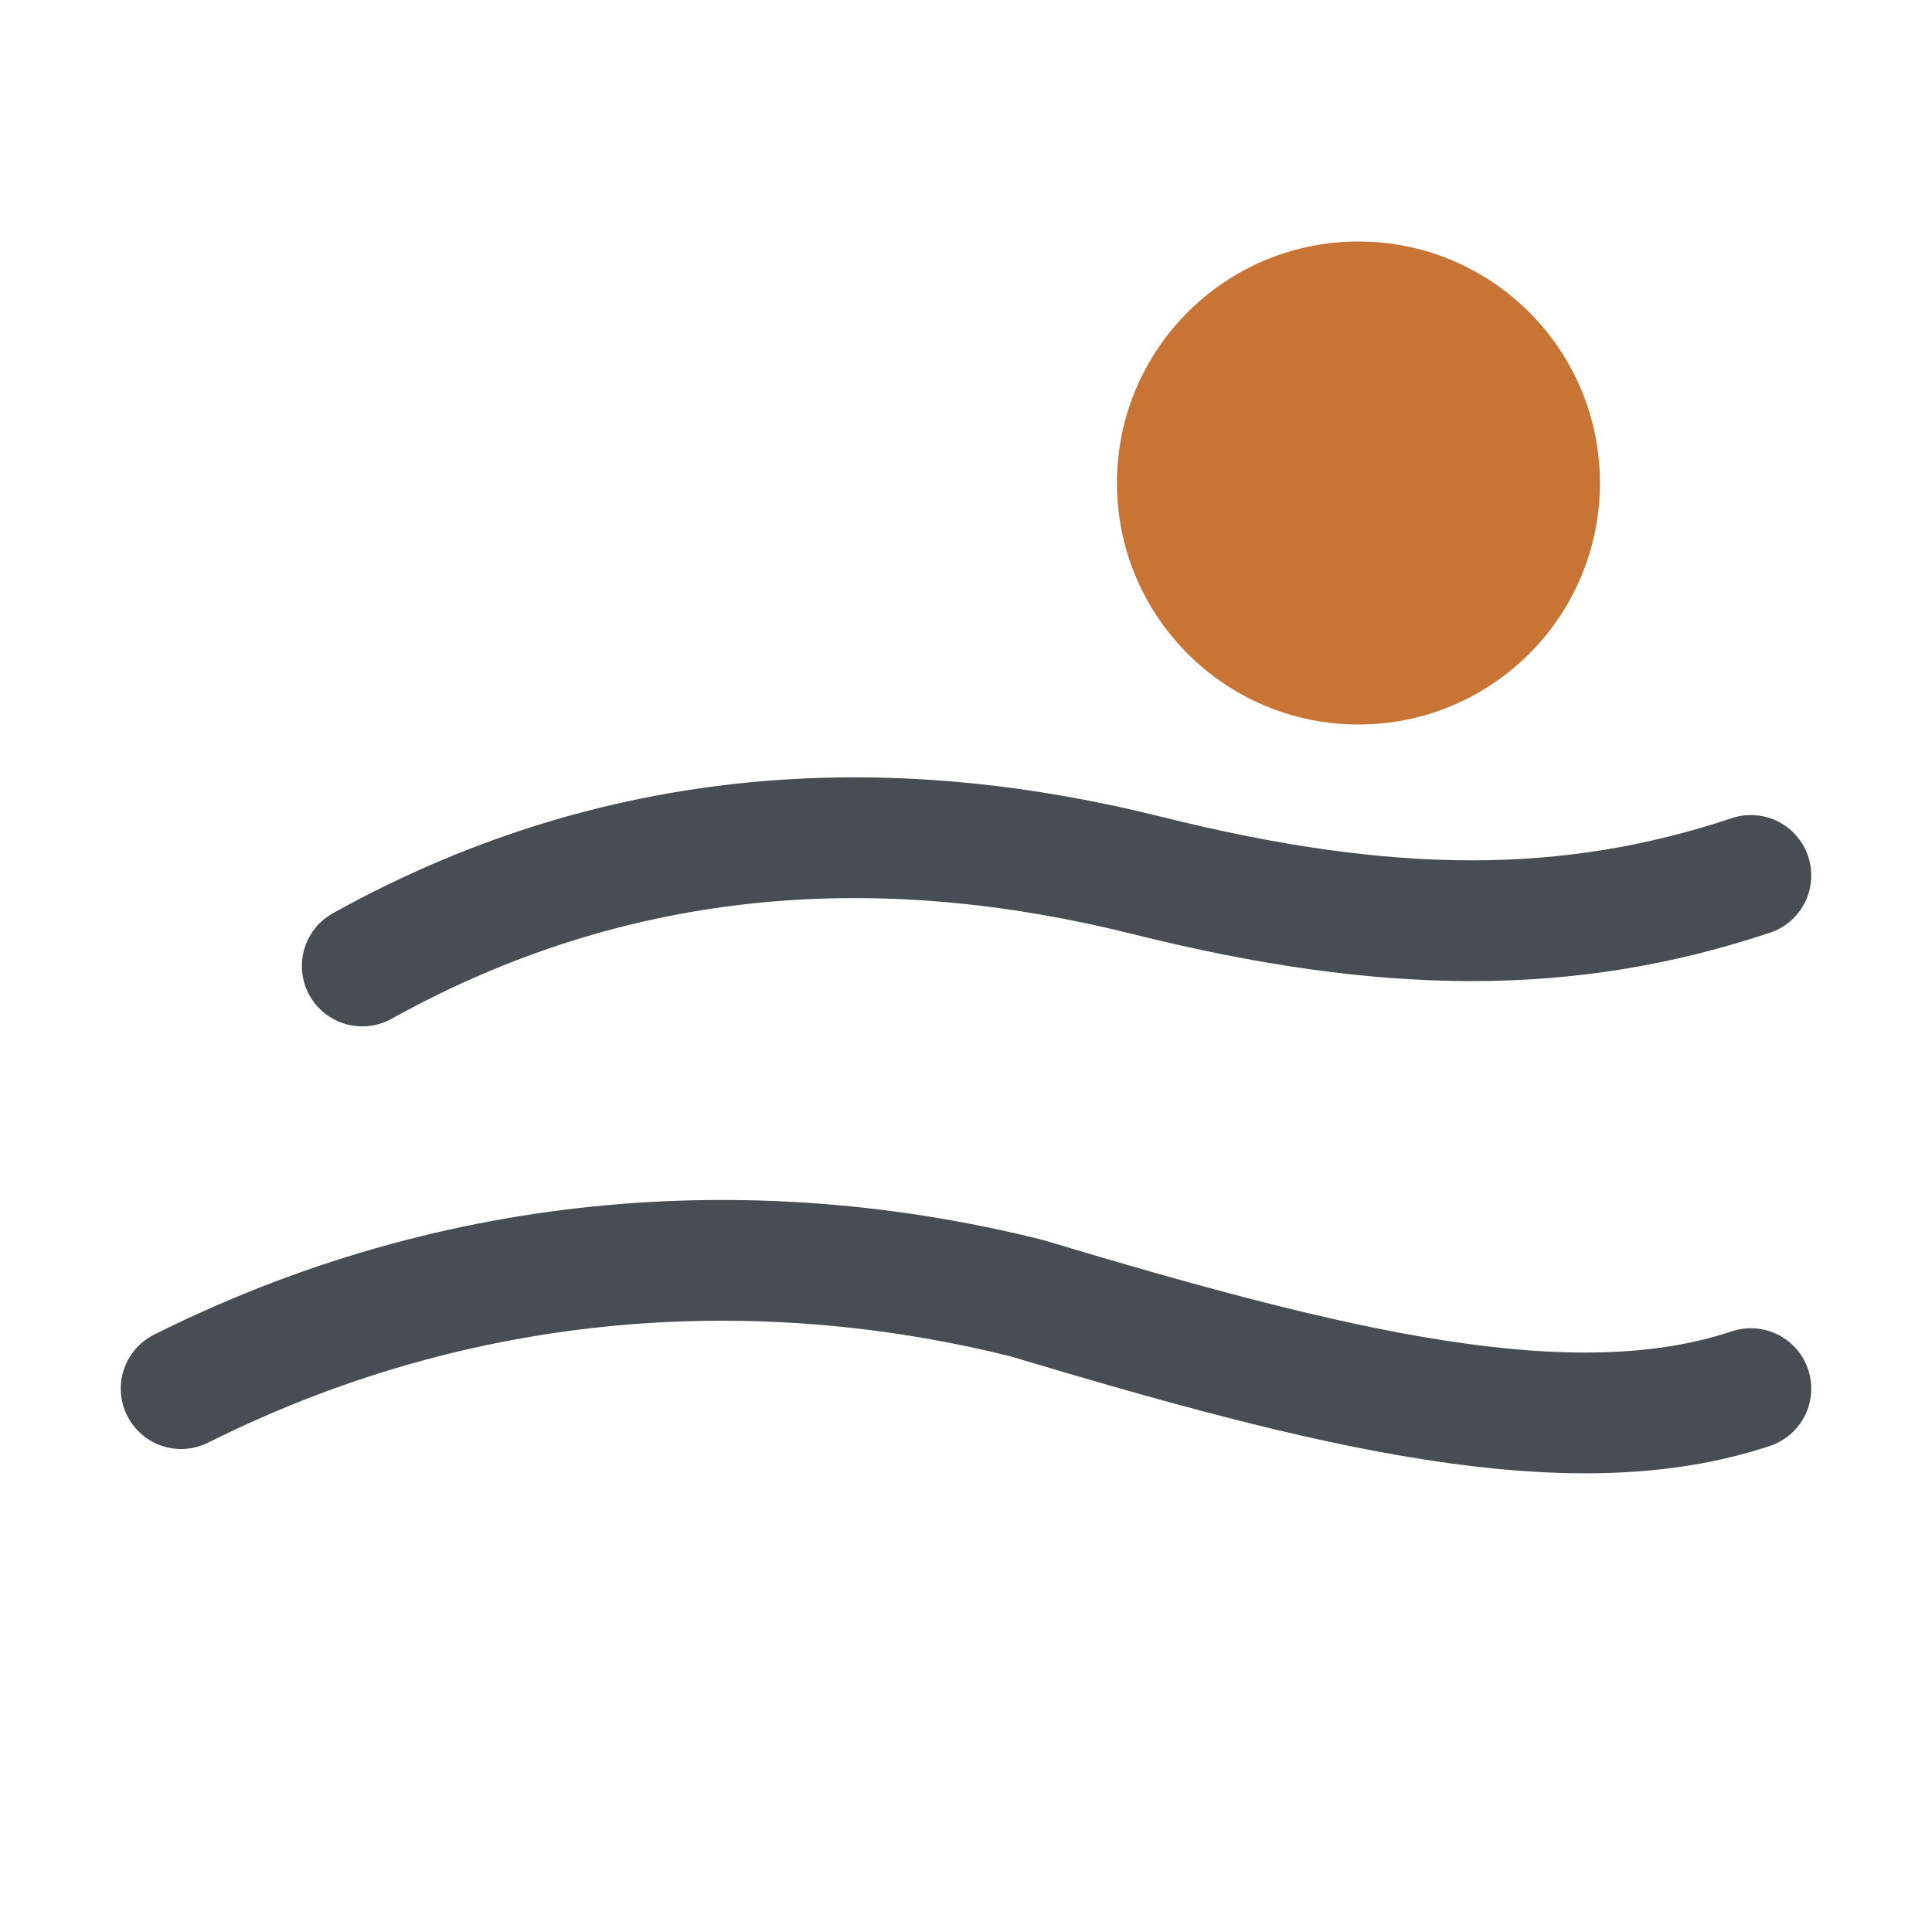
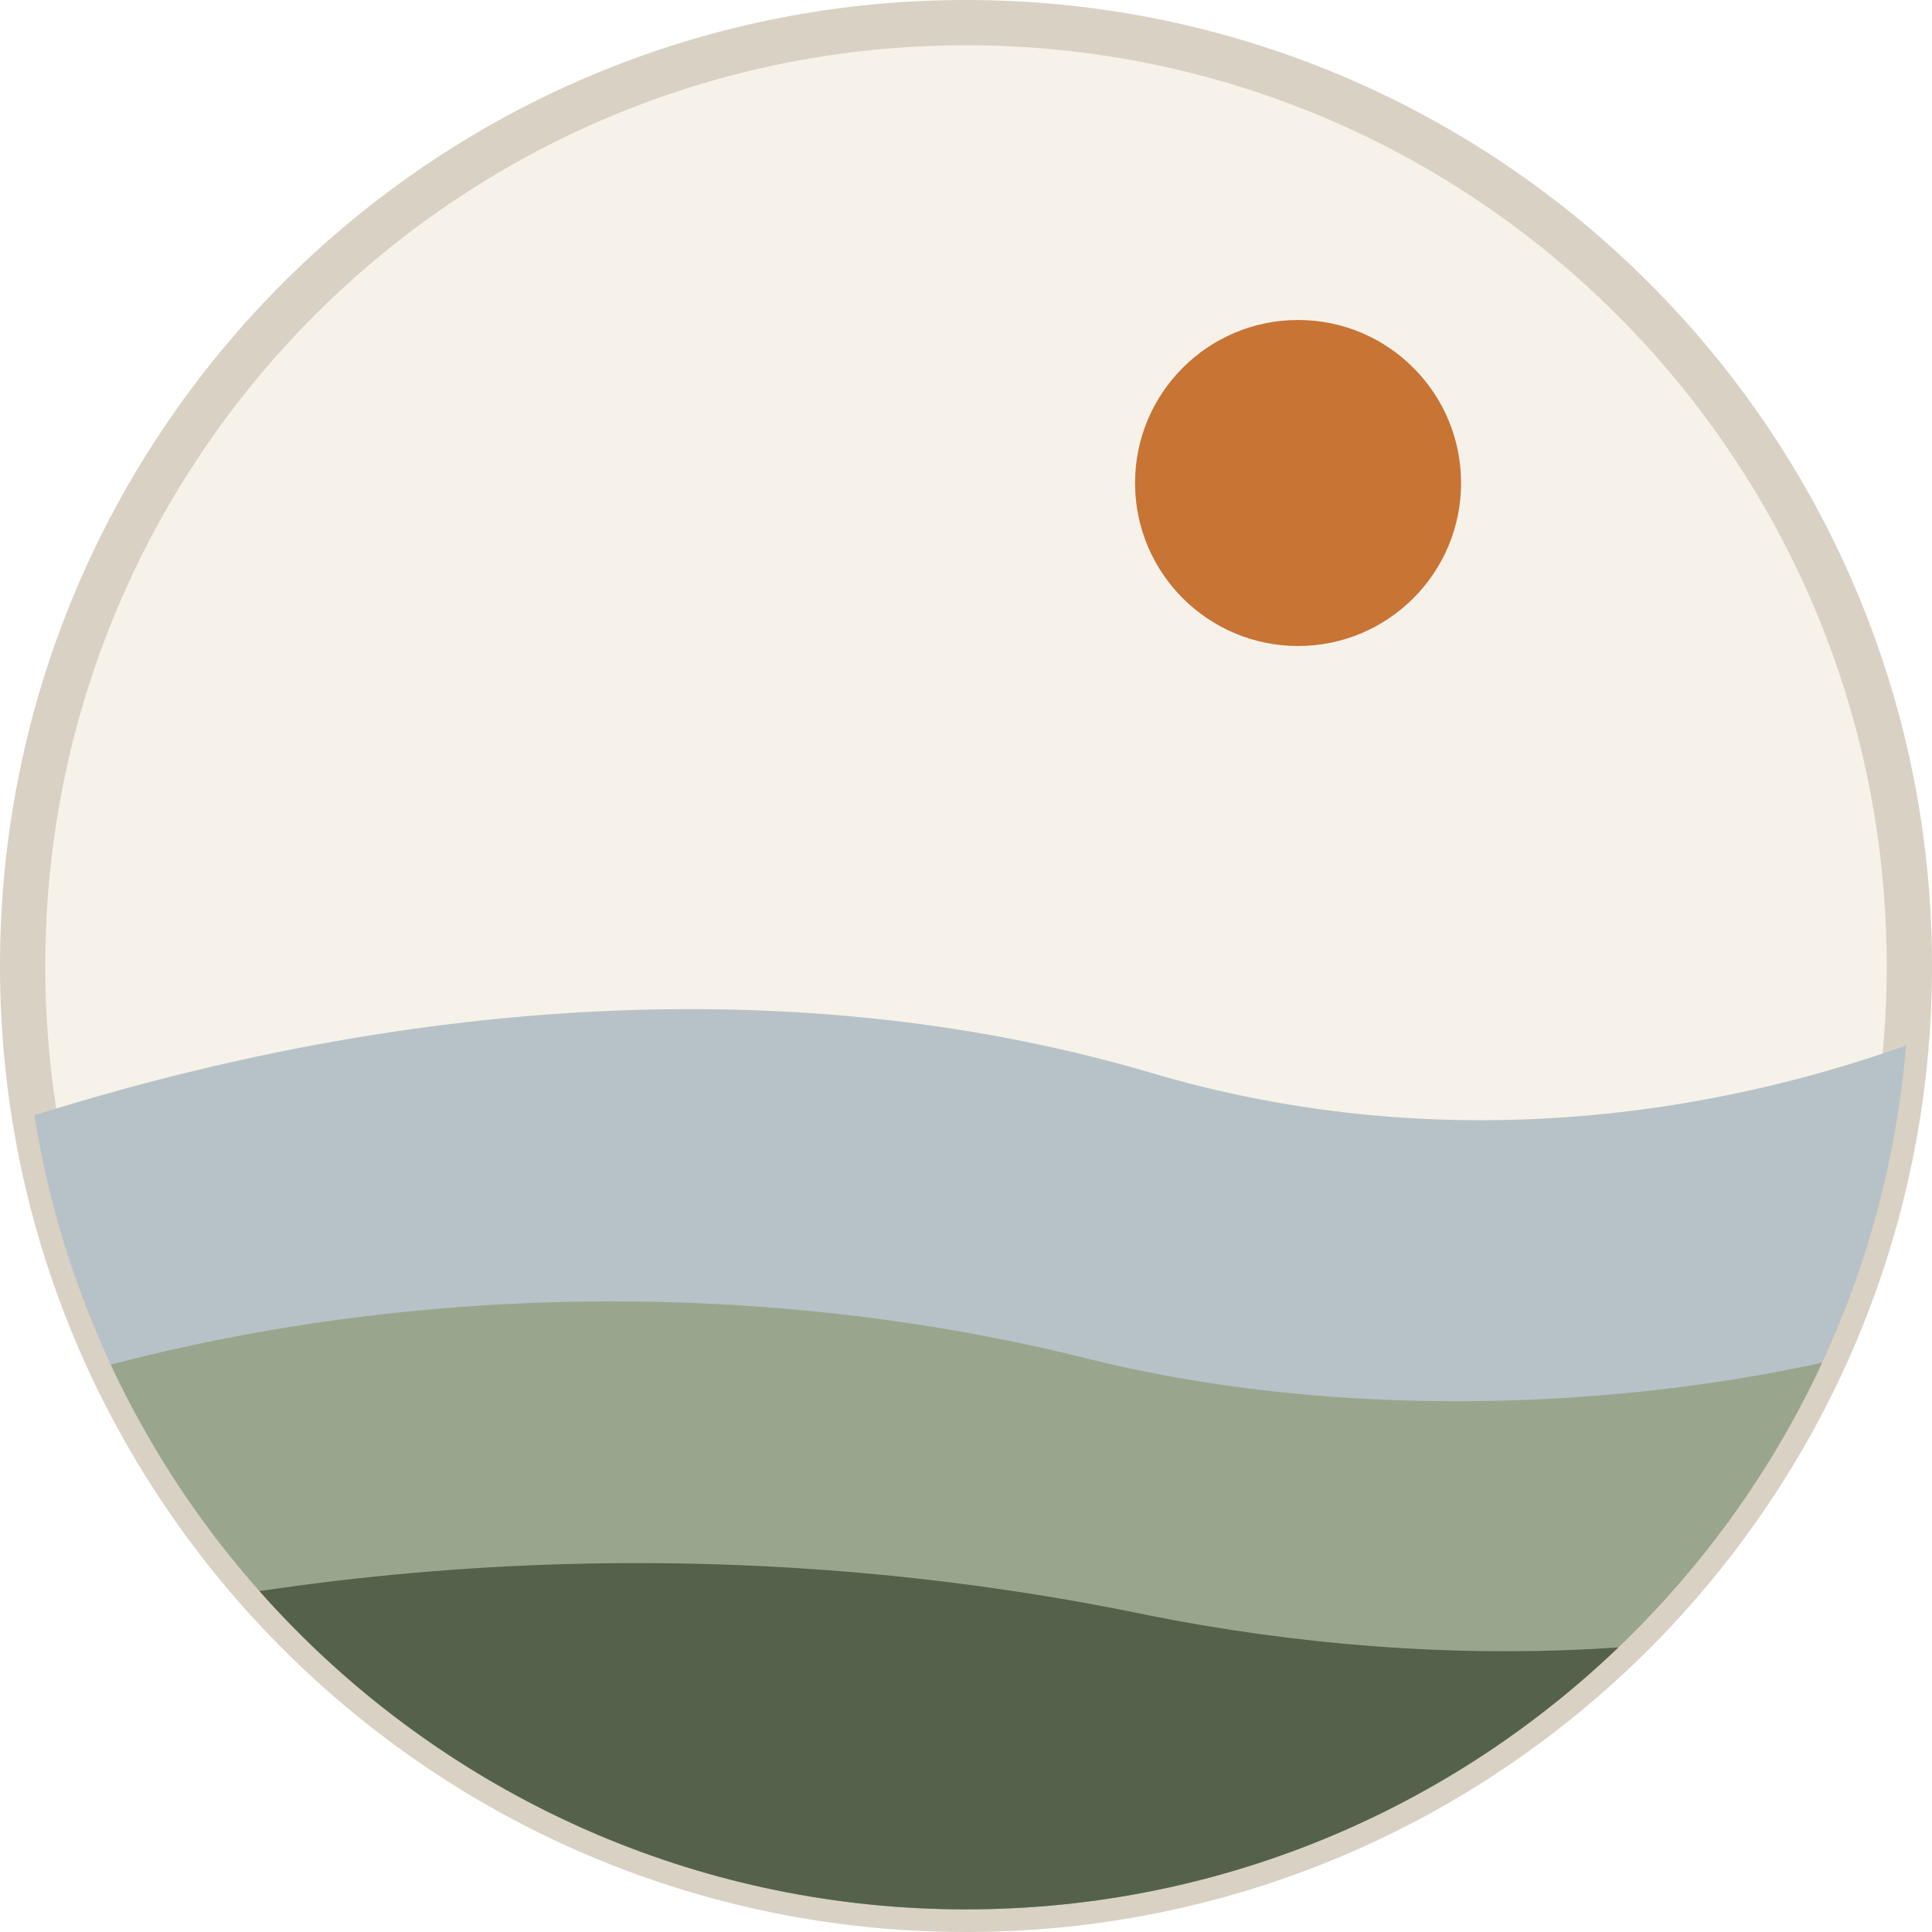
<svg xmlns="http://www.w3.org/2000/svg" viewBox="0 0 64 64" role="img" aria-label="Spacious Clarity mark">
-   <g fill="none" stroke="#1A2129" stroke-width="4" stroke-linecap="round" stroke-linejoin="round" opacity="0.8">
-     <path d="M 6 46 C 16 41 26 41 34 43 C 44 46 52 48 58 46" />
-     <path d="M 12 32 C 21 27 30 27 38 29 C 46 31 52 31 58 29" />
+   <defs>
+     <clipPath id="paper">
+       <circle cx="32" cy="32" r="31.25" />
+     </clipPath>
+   </defs>
+   <circle cx="32" cy="32" r="31.25" fill="#F6F2EA" stroke="#D9D1C4" stroke-width="1.5" />
+   <g clip-path="url(#paper)">
+     <path d="M-2 38 C12 33 26 32 38 35.5 C48 38.5 58 37 66 33.5 L66 66 H-2 Z" fill="#B7C2C8" />
+     <path d="M-2 47 C10 42.5 24 42 36 45 C46 47.5 58 46.5 66 43.5 L66 66 H-2 Z" fill="#99A68D" />
+     <path d="M-2 55 C12 51 26 51 38 53.5 C48 55.5 58 55 66 52 L66 66 H-2 Z" fill="#55624B" />
  </g>
-   <circle cx="45" cy="16" r="8" fill="#C87435" />
+   <circle cx="43" cy="16" r="5.4" fill="#C87435" />
</svg>
